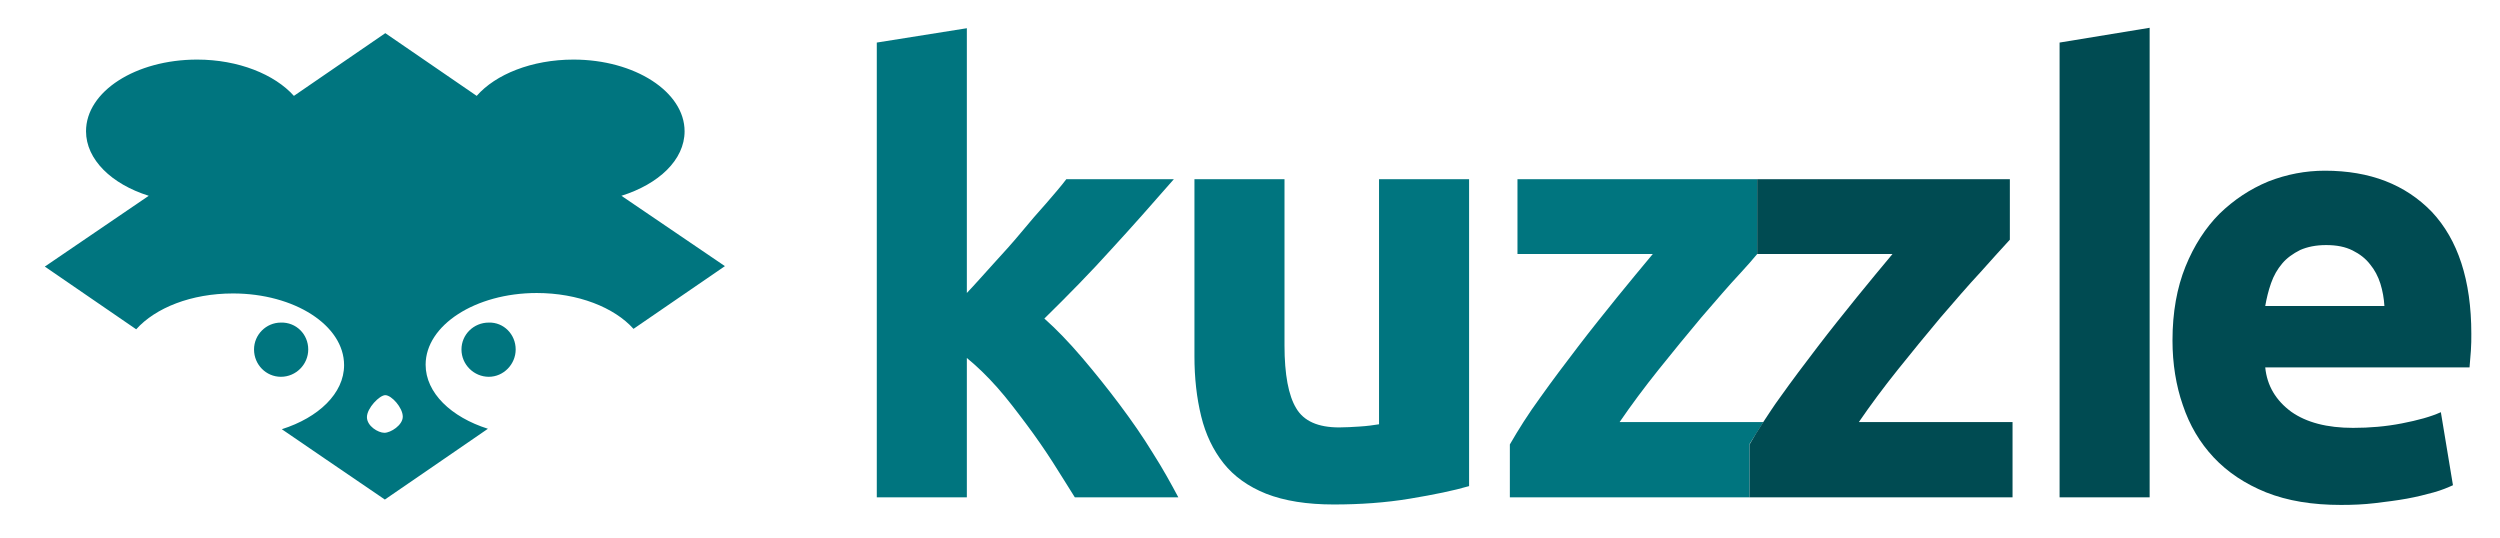
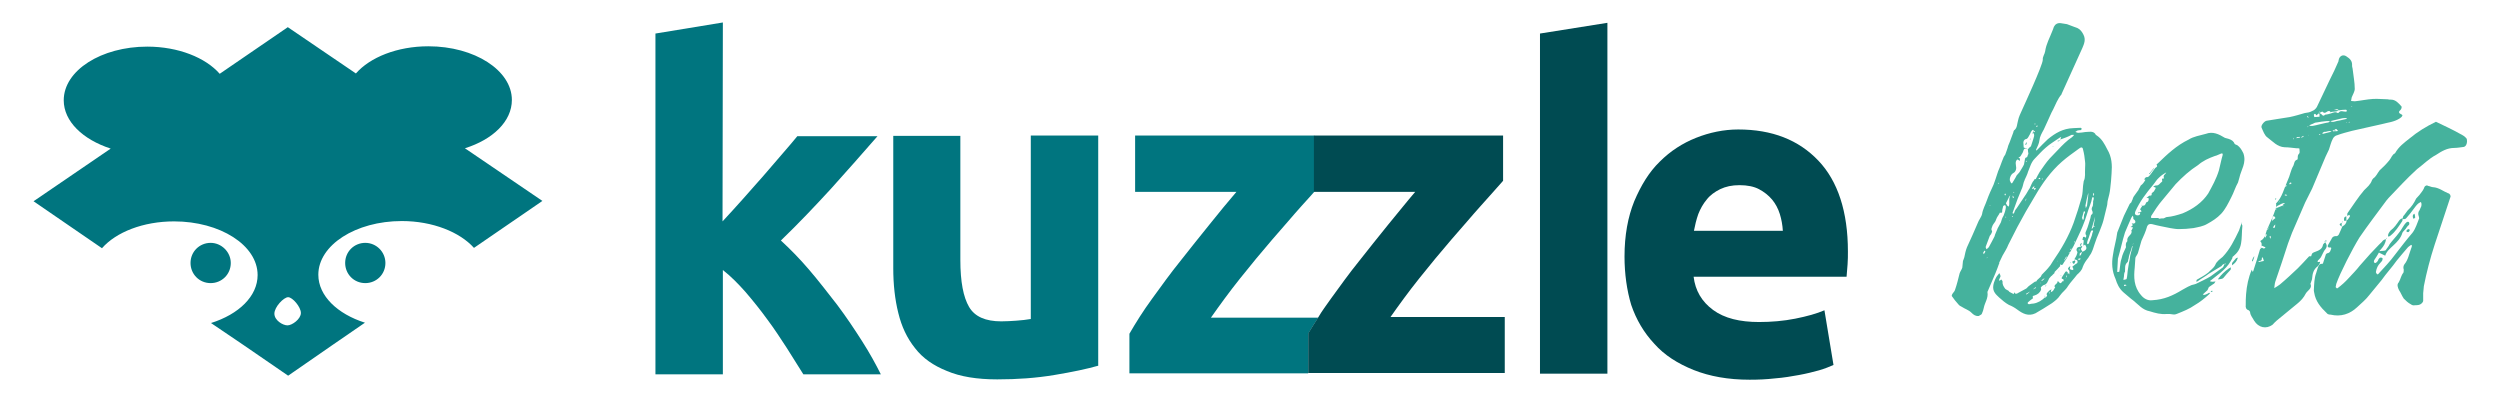
- <svg xmlns="http://www.w3.org/2000/svg" version="1.1" id="Logo" x="0px" y="0px" viewBox="0 0 558 120" style="enable-background:new 0 0 558 120;" xml:space="preserve">
-   <path style="fill:#00757F" d="M138.7,43.7c8.3-2.6,14.1-8,14.1-14.4c0-8.8-11.1-16-24.8-16c-9.3,0-17.4,3.3-21.6,8.1l-20.4-14l-20.4,14  c-4.3-4.8-12.4-8.1-21.6-8.1c-13.7,0-24.8,7.1-24.8,16c0,6.3,5.7,11.8,14,14.4L10,59.5l20.4,14c4.3-4.8,12.3-8,21.6-8  c13.7,0,24.8,7.1,24.8,16c0,6.3-5.7,11.7-13.9,14.3l9.8,6.7l13.2,9l13.4-9.2l9.6-6.6c-8.2-2.6-13.9-8-13.9-14.3  c0-8.8,11.1-16,24.8-16c9.2,0,17.3,3.2,21.6,8l20.4-14L138.7,43.7z M85.8,96.6c-1.4,0-3.9-1.5-3.9-3.5c0-2,2.8-4.9,4.1-4.9  c1.4,0,3.9,2.8,3.9,4.8C89.9,94.9,87.2,96.6,85.8,96.6z" />
-   <path style="fill:#00757F" d="M68.8,78c0,3.3-2.7,6.1-6.1,6.1c-3.3,0-6-2.7-6-6.1c0-3.3,2.7-6,6-6C66.1,71.9,68.8,74.6,68.8,78z" />
-   <path style="fill:#00757F" d="M115.1,78c0,3.3-2.7,6.1-6,6.1c-3.3,0-6.1-2.7-6.1-6.1c0-3.3,2.7-6,6.1-6C112.4,71.9,115.1,74.6,115.1,78z" />
-   <g>
-     <path style="fill:#00757F" d="M215.7,65.5c2-2.1,4-4.4,6.1-6.7c2.1-2.3,4.2-4.6,6.1-6.9s3.8-4.5,5.6-6.5c1.8-2.1,3.3-3.8,4.5-5.4H262   c-4.8,5.5-9.4,10.7-14,15.7c-4.5,5-9.5,10.1-14.9,15.4c2.7,2.4,5.5,5.3,8.4,8.7c2.9,3.4,5.7,6.9,8.4,10.5c2.7,3.6,5.2,7.2,7.4,10.8   c2.3,3.6,4.1,6.9,5.7,9.9h-23.1c-1.4-2.3-3.1-4.9-4.9-7.8c-1.8-2.8-3.8-5.7-5.9-8.5c-2.1-2.8-4.2-5.6-6.5-8.2   c-2.3-2.6-4.6-4.8-6.8-6.6V111h-20.1V9.5l20.1-3.2V65.5z" />
-     <path style="fill:#00757F" d="M327.9,108.5c-3.4,1-7.8,1.9-13.2,2.8c-5.4,0.9-11.1,1.3-17,1.3c-6,0-11-0.8-15.1-2.4c-4-1.6-7.2-3.9-9.5-6.8   c-2.3-2.9-4-6.4-5-10.5c-1-4.1-1.5-8.5-1.5-13.4V40h20.1v37.1c0,6.5,0.9,11.2,2.6,14c1.7,2.9,4.9,4.3,9.6,4.3c1.4,0,3-0.1,4.6-0.2   c1.6-0.1,3.1-0.3,4.3-0.5V40h20.1V108.5z" />
+ <svg xmlns="http://www.w3.org/2000/svg" version="1.1" id="Logo" x="0px" y="0px" viewBox="52 166.5 745.3 120" style="enable-background:new 52 166.5 745.3 120;" xml:space="preserve">
+   <style type="text/css">
+ 	.st0{fill:#45B29D;}
+ 	.st1{fill:#00757F;}
+ 	.st2{fill:none;}
+ 	.st3{fill:#004B52;}
+ 	.st4{display:none;}
+ </style>
+   <g id="Calque_1_1_">
    <g>
-       <path style="fill:#00757F" d="M393.6,94.2h-32.1c2.6-3.8,5.5-7.7,8.7-11.7c3.2-4,6.4-7.9,9.5-11.6c3.2-3.7,6.1-7.1,8.9-10.1    c1.4-1.5,2.6-2.9,3.6-4.1h0V40h-53.5v16.7h30.2c-2.4,2.9-5.1,6.1-8,9.7c-2.9,3.6-5.8,7.2-8.7,11c-2.9,3.8-5.7,7.5-8.4,11.3    c-2.7,3.7-4.9,7.2-6.8,10.5V111h53.5V99.1C391.5,97.5,392.5,95.9,393.6,94.2z" />
-       <path style="fill:#004B52" d="M414.9,94.2c2.6-3.8,5.5-7.7,8.7-11.7c3.2-4,6.4-7.9,9.5-11.6c3.2-3.7,6.1-7.1,8.9-10.1    c2.8-3.1,4.9-5.5,6.6-7.3V40h-53.5h-2.9v16.7h0h30.2c-2.4,2.9-5.1,6.1-8,9.7c-2.9,3.6-5.8,7.2-8.7,11c-2.9,3.8-5.7,7.5-8.4,11.3    c-1.4,1.9-2.6,3.8-3.8,5.6c-1.1,1.7-2.1,3.3-3,4.9V111h5.2h53.5V94.2H414.9z" />
+       <g>
+         <path class="st0" d="M681.5,218.2c-0.1,1.5-0.2,3.1-0.4,4.5c-0.1,1.1-0.4,2.3-0.7,3.4c-0.2,0.7-0.1,1.3-0.3,1.9l-1,4.1     c-0.3,1.2-0.8,2.3-1.2,3.4c-0.6,1.3-1.1,2.7-1.5,3.9c-0.3,0.8-0.4,1.4-0.8,2.2c-0.2,0.6-0.7,1.1-1,1.7c-0.7,0.9-1.3,1.7-1.7,2.8     c-0.2,0.9-1,1.7-1.7,2.3c-0.9,1.2-1.9,2.2-2.7,3.4c-0.6,1.1-1.7,1.8-2.3,2.7c-0.7,1.1-1.7,1.8-2.5,2.4c-1.7,1.1-3.3,2.1-4.9,3     c-2.1,1-3.8,0.1-5.4-1.1c-0.8-0.6-1.7-1.1-2.5-1.4c-1.1-0.6-2-1.4-2.9-2.2c-0.4-0.4-1-0.9-1.3-1.4c-0.9-1.3-0.4-2.8,0.1-4     c0.2-0.4,0.4-0.9,0.8-1.3c0.1-0.2,0.3-0.3,0.4-0.6c0.2,0.3,0.4,0.7,0.4,0.9c0,0.3-0.3,0.7-0.4,1v0.4c0.1,0,0.3-0.1,0.4-0.2     l0.2-0.2c0.1,0.2,0.4,0.4,0.4,0.6c-0.1,0.9,0.3,1.5,0.8,2.2c0.2,0.2,0.7,0.4,1,0.6c0.1,0.2,0.2,0.3,0.4,0.4     c0.3,0.2,0.7,0.3,1.1,0.6l0.2-0.6c0.2,0.6,0.7,0.6,1.2,0.2l2.4-1.3l0.7-0.7l1.8-1.3c0.2,0,0.3-0.1,0.6-0.2v-0.2l1.2-1.1l0.3-0.6     c0.8-0.8,1.7-1.7,2.3-2.5c0.4-0.4,0.7-1.1,1-1.5c2.5-3.6,4.7-7.4,6.2-11.5c0.9-2.5,1.7-5.1,2.4-7.6c0.3-1.1,0.3-2.3,0.4-3.4     c0.1-0.4,0.1-1,0.2-1.4c0.6-1.2,0.3-2.4,0.4-3.7c0-0.7,0.1-1.4,0-2.1c-0.1-1.2-0.3-2.5-0.6-3.6c-0.1-0.8-0.6-0.8-1.2-0.3     c-1.8,1.3-3.5,2.5-5.1,3.9c-3.3,2.9-5.8,6.4-8,10.2c-1.9,3.1-3.6,6.1-5.3,9.3l-2.7,5.3c-0.4,1.1-1.1,2.1-1.7,3.2l-1,2.1h0.1     c-0.1,0-0.1,0-0.1,0.1l0.1,0.1H648c-0.3,0.9-0.7,1.9-1.1,2.9l-2.3,5.4c-0.1,0.1-0.1,0.2-0.1,0.3c0.3,1.8-0.8,3.1-1.1,4.7     c-0.1,0.6-0.3,1.1-0.6,1.8c-0.1,0.2-0.6,0.4-0.9,0.6c-0.9,0.1-1.5-0.3-2.2-1c-0.8-0.8-1.9-1.1-2.8-1.7c-0.4-0.2-0.8-0.4-1.1-0.8     c-0.7-0.8-1.3-1.5-1.9-2.4c-0.1-0.1,0-0.4,0.1-0.6c0.2-0.4,0.7-0.8,0.8-1.2c0.6-1.7,1-3.4,1.4-5c0.2-0.6,0.6-1.1,0.8-1.7     c0.1-0.7,0.1-1.3,0.2-2c0.1-0.3,0.3-0.7,0.4-1.1c0.2-1,0.4-2,0.8-3c1.1-2.4,2.2-4.8,3.2-7.2c0.3-0.9,1.1-1.8,1.3-2.7     c0.2-1.4,1-2.8,1.4-4c0.6-1.7,1.3-3.2,2-4.7c0.4-1.1,0.8-2.2,1.1-3.2l0.3-0.9c0.6-1.3,1-2.7,1.5-3.8c0.1-0.4,0.4-0.8,0.6-1.1     c0.3-0.9,0.7-1.8,0.9-2.7c0.6-1.3,1-2.7,1.5-3.9c0-0.2,0.1-0.4,0.2-0.6c1-0.7,0.9-1.9,1.2-2.9c0.2-1.1,0.8-2.3,1.3-3.4     c0.3-0.7,6.1-13.2,6.1-14.8c-0.1-0.9,0.6-1.7,0.7-2.5c0.3-2.2,1.4-4.1,2.2-6.2c0.1-0.3,0.3-0.7,0.4-1.1c0.4-0.8,1.1-1.2,2-1.1     l1.9,0.3c1.1,0.4,2.2,0.8,3.2,1.2c0.8,0.4,1.3,1.1,1.7,1.9c0.8,1.5,0.2,2.8-0.3,4l-6.2,13.7v0.1c-1.2,1.4-1.8,3.1-2.5,4.5     c-0.7,1.2-1.1,2.4-1.7,3.6l-1.1,2.4c-0.6,1.1-1.2,2.1-1.3,3.2c-0.1,1-0.6,1.9-1,2.8v0.3l0.3-0.2c1.1-1.1,2.1-2.2,3.2-3.2     c2.2-1.8,4.5-3.2,7.6-3.3c0.7,0,1.4-0.1,2.2-0.1c0.1,0,0.3,0.2,0.3,0.3s-0.1,0.3-0.3,0.4c-0.2,0-0.6,0-0.9,0.1     c-0.2,0-0.4,0.3-0.7,0.4c0.2,0.1,0.6,0.3,0.8,0.3c0.4,0,0.9-0.1,1.2-0.1c0.7-0.1,1.2-0.2,1.9-0.2c0.9-0.1,1.8,0,2.2,0.9l0.3,0.2     c1.5,1,2.3,2.5,3.1,4.1C681.6,213.3,681.7,215.7,681.5,218.2z M643.9,241.5l-0.3-0.3l-0.4,0.7c0,0.1,0.2,0.2,0.2,0.4     C643.6,242,643.7,241.8,643.9,241.5z M650,228.2c0-0.2-0.2-0.3-0.2-0.6c-0.2,0.1-0.4,0.2-0.6,0.3c-0.1,0.6-0.3,1-0.3,1.4     c0,0.6,0,0.7-0.7,0.6c-0.3,0.7-0.9,1.3-1.1,2c-0.2,0.8-0.8,1.2-1.1,1.9c-0.1,0.4-0.4,0.9-0.3,1.2c0.1,0.4,0.3,0.4,0.1,0.8     c-0.1,0.3-0.3,0.7-0.6,1L644,240c-0.1,0.2,0.1,0.6,0.2,0.8c0.2-0.1,0.4-0.3,0.7-0.6c0.6-1,1.1-2.1,1.7-3.2     c0.2-0.8,0.6-1.5,0.9-2.3c0-0.2,0.2-0.3,0.3-0.6l0.7-1.3c0.2-0.7,0.4-1.4,0.8-2C649.6,230.1,649.9,229.2,650,228.2z M644.4,243.2     c-0.1,0.1-0.1,0.2-0.1,0.3l0.3-0.4C644.6,243.2,644.5,243.2,644.4,243.2z M645.1,227.9c0.1-0.1,0.2-0.2,0.3-0.2l-0.1-0.1     C645.2,227.7,645.1,227.8,645.1,227.9z M647.6,221.3L647.6,221.3l0.4-0.2c0,0-0.1-0.1-0.2-0.1L647.6,221.3z M649.6,224.6l0.2,0.2     c0-0.1,0.1-0.2,0.2-0.4c-0.1-0.1-0.2-0.1-0.2-0.2C649.7,224.2,649.6,224.4,649.6,224.6z M650.1,231.3c-0.1-0.1-0.2-0.2-0.3-0.2     c0,0-0.1,0.1,0,0.1c0,0,0,0.1,0.1,0.1C649.9,231.4,650,231.3,650.1,231.3z M651.3,224.7c0,0.1-0.1,0.1-0.2,0.2     c-0.3,0.7-0.7,1.4-1.1,2.2l0.4,0.7l0.4,0.3c0.1-0.2,0.2-0.4,0.2-0.7V226c0-0.4,0.2-0.8,0.2-1.2     C651.4,224.9,651.3,224.8,651.3,224.7z M651.2,232.1l-0.1,0.2v0.1C651.2,232.3,651.2,232.2,651.2,232.1z M652,220.9     c0.4-0.7,0.9-1.4,1.2-2.1c0.3-0.4,0.8-0.8,1-1.2c0.4-0.7,0.9-1.4,1.2-2.1c0.1-0.3,0.1-0.8,0.2-1.1c0.1-0.4,0-0.9,0.6-1     c0.2,0,0.3-0.6,0.4-0.9h0.1c0-0.2,0-0.4-0.1-0.8c0-0.2,0-0.8-0.2-0.8c-0.3-0.1-0.9-0.3-1.1,0.3c-0.1,0.4-0.3,0.9-0.6,1.3     c-0.1,0.2-0.3,0.6-0.6,0.8c-0.1,0.1-0.3,0.1-0.4,0.2c0.1,0,0.2,0.1,0.3,0.1c0.1,0.1,0.2,0.2,0.2,0.3c0,0.2-0.1,0.4-0.1,0.6     c-0.6-0.6-0.8-0.6-1.1,0.1c-0.1,0.3-0.1,0.9,0,1.3c0.2,0.8,0,1.8-0.8,2.2s-1.3,1.9-0.9,2.5C651.6,221.3,651.8,221.3,652,220.9z      M652.1,231.1l-0.2-0.2c-0.1,0.1-0.1,0.1-0.1,0.2c0,0,0,0.1,0.1,0.1C651.9,231.2,652,231.1,652.1,231.1z M652,224.8     c0,0.2,0,0.4,0.1,0.8l0.3-0.3L652,224.8z M670.3,206.7h-0.7c-1.1,0.6-2.3,1-3.4,1.4c0-0.1,0-0.1,0.1-0.2c0-0.2,0.1-0.3,0.2-0.6     c-0.1,0.1-0.3,0.1-0.4,0.2c-1.4,1-3,1.9-4.2,3c-1.2,1-2.2,2.2-3.3,3.3c-1.1,1.1-1.4,2.5-2,3.9c-0.2,0.8-0.7,1.7-1,2.4     c0,0.2-0.2,0.4-0.3,0.8c-0.2,0.7-0.3,1.4-0.7,2.2c-0.4,1.1-1,2.3-1.4,3.5c-0.4,1.1-0.8,2.2-1.2,3.3c0,0.1,0,0.2,0.1,0.3     c0.1,0,0.2-0.1,0.3-0.1c0.2-0.6,0.4-1.1,0.8-1.5l2.4-3.6c0.6-0.8,1-1.7,1.5-2.4c0.4-0.8,0.7-1.8,1.3-2.4c0.1-0.1,0.1-0.2,0.1-0.3     h0.4c0.4-0.8,0.8-1.5,1.2-2.2c1-1.4,1.9-2.8,3-4c0.8-0.9,1.7-1.7,2.4-2.5c1.3-1.4,2.7-2.8,4.2-3.8     C669.9,207.2,670.2,207,670.3,206.7z M652.4,224c0-0.1,0.1-0.1,0.1-0.2l-0.4-0.1L652.4,224z M654.4,214.8c-0.1,0-0.1-0.1-0.2-0.1     L654.4,214.8z M654.8,214.9l-0.3-0.1L654.8,214.9L654.8,214.9z M655.3,210.4c0,0.1,0.2,0.2,0.4,0.2c0.1,0.1,0.3,0.1,0.4,0.1     c0.2,0,0.4,0.6,0.7,0c0.2-0.3,0.6-0.4,0.7-0.7c0.3-1,0.7-2,0.9-2.9c0.1-0.3-0.1-0.8-0.1-1.1c0.1-0.1,0.3-0.2,0.4-0.4l-0.4-0.1     v-0.1c-0.2-0.4-0.4-0.1-0.6,0.1c-0.3,0.3-0.4,0.9-0.7,1.3c-0.2,0.3-0.4,0.9-0.8,1.1c-0.6,0.1-0.9,0.4-1,1L655.3,210.4     L655.3,210.4z M656.2,225.7L656.2,225.7c-0.2,0.1-0.4,0.3-0.5,0.7v0.1C655.9,226.1,656.1,225.9,656.2,225.7z M656,209.7h-0.2     c0-0.2,0.1-0.3,0.1-0.4c0.1-0.2,0.1-0.3,0.1-0.4c0.1,0.1,0.3,0.2,0.2,0.3C656.2,209.4,656.1,209.5,656,209.7z M655.9,214.6     c0.1,0.1,0.2,0.1,0.3,0.1c0-0.1,0.1-0.2,0.1-0.3L655.9,214.6z M656.1,254.3c0.4-0.2,0.8-0.6,1.1-0.9l-1.2,0.7L656.1,254.3     C656,254.3,656.1,254.4,656.1,254.3z M673.7,239.6c0-0.1-0.2-0.2-0.2-0.1c-0.1,0-0.2,0.1-0.3,0.3c0-0.2-0.2-0.4-0.1-0.7     c0-0.2,0.1-0.4,0.1-0.8c0,0,0-0.2-0.1-0.2c0-0.1-0.2-0.1-0.3-0.1c0.1-0.2,0.1-0.6,0.2-0.8c0-0.1,0.3-0.1,0.4-0.1     c0.6,0.6,0.4-0.1,0.6-0.3c-0.3-0.4-0.4-0.9-0.1-1.4c0.6-1.3,0.9-2.7,1.3-3.9c0.1-0.3,0.1-0.9,0.3-1c0.6-0.3,0.3-1.1,0.2-1.2     c-0.3-0.6,0-1,0.2-1.4l0.1-0.8v-0.6c0.1-0.3,0.2-0.7,0.2-1c0-0.1-0.2-0.2-0.3-0.3c0,0.1-0.1,0.2-0.2,0.3     c-0.1,0.7-0.3,1.3-0.6,2.1c-0.8,2.1-1.3,4.2-2.2,6.3c-0.8,2-1.8,3.9-2.7,5.9c-0.6,1.1-1.2,2.1-1.8,3.2c-0.4,0.8-1,1.5-1.5,2.4     l-0.4,0.1c-0.6-0.4-0.3,0-0.3,0.3c-0.6,0.7-1.1,1.2-1.7,1.8v0.3c-0.3,0.3-0.7,0.6-0.9,0.9v-0.1c-0.2,0.3-0.4,0.4-0.7,0.8     c-0.4,0.8-0.6,1.8-1.7,2c-0.2,0.1-0.6,0.4-0.8,0.7c0,0.1,0.1,0.3,0.1,0.6c-0.3,0.9-1,1.5-2,1.8c-0.6,0.1-0.6,0.3-0.4,0.8     c-0.4,0.3-1.1,0.8-1.5,1.2c-0.1,0-0.1,0.3-0.1,0.4c0.1,0.1,0.3,0.2,0.4,0.2c0.4-0.1,0.9-0.2,1.3-0.2c1.3-0.2,2.5-0.9,3.5-1.9     l-0.2-0.4h0.2v0.6l0.6-0.6c-0.4-0.7,0.1-1,0.4-1.3c0.1-0.3,0.6-0.4,0.9-0.7c-0.1,0.3-0.2,0.6-0.2,0.9l-0.6,0.2l0.2,0.2     c0.1-0.2,0.2-0.3,0.3-0.4c0.9-0.2,1-0.9,1.4-1.5c-0.4-0.2-0.2-0.4,0-0.7c0.2-0.2,0.4-0.3,0.6-0.6c0.1-0.6,0.2-0.6,0.6-0.1     c0.7,0.8,0.8-0.8,1.3-0.3V250c0-0.1-0.1-0.2-0.1-0.3c-0.4,0-0.7-0.2-0.3-0.7l0.7-1.1c0.3-0.6,0.7-0.7,1,0c0,0.1-0.1,0.1-0.1,0.2     c0,0,0,0.1,0.1,0.1v-0.3c0.2,0.1,0.3,0.3,0.4,0.4c0-0.3,0.1-0.8,0-1.1c-0.1-0.2-0.4-0.4-0.4-0.6c0.1-0.3,0.4-0.6,0.7-0.8     c0,0.2-0.1,0.4-0.1,0.7c0,0.1-0.1,0.2-0.1,0.2c0.3,0.1,0.6,0.3,0.9,0.3c0.1,0,0.3-0.2,0.2-0.3c0-0.2-0.2-0.4-0.3-0.7     c0.2-0.2,0.6-0.4,0.9-0.7c0.1-0.1,0.4-0.2,0.6-0.4c0.2-0.7,0-0.9-0.9-1.1c0.2-0.4,0.6-0.9,0.7-1.3c0.1-0.3,0.3-0.8,0.2-0.9     c-0.3-0.6-0.3-0.4-0.2-0.9c0.2-0.8,1.1-0.4,1.5-0.9c0,0.1,0.2,0.3,0.2,0.3c-0.8,0.6-0.2,1,0,1.4c-0.2,0.2-0.6,0.3-0.8,0.6v0.7     c0.1-0.1,0.3-0.2,0.4-0.4l0.3-0.8C674,241.1,674.3,240.6,673.7,239.6z M657.1,208.1l0.2-0.3c0.1,0.1,0.1,0.1,0.1,0.2L657.1,208.1     C657.2,208.1,657.1,208.1,657.1,208.1z M659,222.6h-0.6c0-0.2,0-0.4,0.1-0.7l-0.7,0.7c0,0.1,0.2,0.2,0.2,0.3l0.3-0.3     c0.1,0.2,0.1,0.4,0.2,0.6C658.7,223,658.9,222.8,659,222.6z M658,206c0.1-0.1,0.2-0.3,0.3-0.6v0.1v0.6c-0.1,0.2-0.2,0.3-0.3,0.4     V206z M658.1,252.8c0.2-0.1,0.4-0.3,0.8-0.4c0-0.1,0-0.2,0.1-0.3c-0.1,0-0.3,0.1-0.4,0.2C658.4,252.5,658.2,252.6,658.1,252.8z      M658.4,223.4C658.4,223.4,658.4,223.5,658.4,223.4l-0.1,0.2C658.4,223.5,658.4,223.5,658.4,223.4z M658.5,203.4     c0,0.1,0.1,0.1,0.2,0.3c0-0.2,0.1-0.3,0.1-0.4L658.5,203.4L658.5,203.4z M659,204.1c0,0.1,0.1,0.2,0.1,0.2c0.1,0,0.2-0.1,0.3-0.1     c0-0.1,0.1-0.1,0.1-0.2c-0.1,0-0.2-0.1-0.3,0C659.1,204,659,204.1,659,204.1z M660.3,219.7L660.3,219.7c-0.2-0.2-0.3-0.2-0.3-0.2     c-0.1,0-0.2,0.1-0.3,0.2c0.1,0.1,0.2,0.2,0.3,0.2L660.3,219.7z M660.3,250.8c0,0,0,0.1,0.1,0.2c0-0.1,0.1-0.1,0.1-0.2H660.3     L660.3,250.8z M661,219.9c0-0.1-0.1-0.2-0.1-0.2c-0.1,0.1-0.2,0.1-0.2,0.2c0,0,0,0.1,0.1,0.1C660.9,220,660.9,220,661,219.9z      M660.6,250.1c0,0,0.1,0.1,0.1,0.2l0.8-0.7c-0.1,0-0.1-0.1-0.1-0.1C661.1,249.7,660.9,249.8,660.6,250.1z M662,251.5v0.2     c-0.1,0.1-0.2,0.2-0.3,0.2C661.7,251.8,661.8,251.7,662,251.5C661.8,251.6,662,251.6,662,251.5z M664.2,210.2L664.2,210.2     c-0.2,0.2-0.2,0.1-0.3,0.1l0.1-0.1C664.1,210.1,664.1,210.2,664.2,210.2z M665.3,244.5c0.1-0.1,0.2-0.1,0.2-0.2v-0.1L665.3,244.5     z M665.4,208.5c0.3-0.1,0.7-0.2,0.9-0.2l-0.8,0.4C665.5,208.7,665.5,208.6,665.4,208.5z M665.7,247.2c0.1-0.1,0.2-0.1,0.2-0.1     S665.9,247.2,665.7,247.2c0.1,0.1,0,0.2-0.1,0.2C665.6,247.4,665.7,247.3,665.7,247.2z M666.3,208.2L666.3,208.2L666.3,208.2z      M666.3,246.1L666.3,246.1L666.3,246.1z M666.5,248.8C666.5,248.8,666.5,248.9,666.5,248.8h-0.2c0-0.1,0.1-0.2,0.1-0.2     C666.5,248.6,666.5,248.7,666.5,248.8z M667.4,244.2l0.7-1c0,0,0-0.1-0.1-0.3c-0.2,0.4-0.4,0.8-0.6,1.1L667.4,244.2L667.4,244.2z      M667.8,249.5h-0.2C667.6,249.6,667.7,249.6,667.8,249.5L667.8,249.5z M668.2,248.4l-0.3,0.7c0.1,0,0.2,0.1,0.2,0.1     C668.1,249,668.2,248.8,668.2,248.4L668.2,248.4z M668.7,241.8L668.7,241.8c0.2,0.1,0.3,0,0.3-0.1l-0.1-0.1     C668.8,241.6,668.8,241.8,668.7,241.8z M669.2,241.1l0.3-0.3v-0.2c-0.1,0-0.2,0.1-0.2,0.1C669.2,240.8,669.2,241,669.2,241.1z      M669.4,244.6L669.4,244.6c0,0.2-0.1,0.3-0.3,0.4C669.2,244.8,669.3,244.7,669.4,244.6z M670.2,244.3c0.1,0,0.2-0.2,0.3-0.2     c0.1,0.1,0.2,0.3,0.2,0.4l-0.4,0.7L670,245C669.7,244.6,669.7,244.4,670.2,244.3z M670.4,238.9c0-0.1,0.1-0.2,0.2-0.3     c0,0,0-0.1-0.1-0.2C670.4,238.5,670.3,238.7,670.4,238.9C670.2,238.8,670.3,238.8,670.4,238.9z M670.5,244L670.5,244L670.5,244z      M672.3,243.7l-0.2-0.2c-0.2,0.1-0.3,0.1-0.7,0.2c0.2,0.2,0.4,0.3,0.4,0.3C671.9,244,672,243.9,672.3,243.7z M671.9,241.2v-0.6     c0,0.1-0.1,0.3-0.2,0.4C671.7,241.1,671.8,241.2,671.9,241.2z M672.5,238.9c0,0.1,0.1,0.2,0.1,0.2c-0.1,0.2-0.2,0.4-0.2,0.7h-0.2     c0-0.1-0.1-0.3-0.1-0.3C672.2,239.2,672.4,239,672.5,238.9z M672.7,231.4c0,0.1,0.1,0.3,0.2,0.6h0.2c0-0.1,0.1-0.2,0.1-0.3     c0-0.4,0.1-0.9,0.1-1.2l0.3-0.7c0-0.1-0.1-0.2-0.1-0.3c-0.1,0-0.2,0-0.3,0.1L672.7,231.4z M673.7,227.8c0.1,0.3,0.1,0.6,0.1,0.8     l0.3-0.6c0.1-0.1,0.1-0.2,0.1-0.3l0.3-2.5c0-0.4,0.1-0.9,0.1-1.2c-0.1,0.3-0.3,0.8-0.3,1.1C674,226,673.9,227,673.7,227.8z      M676,235.3c0,0-0.3-0.2-0.4-0.1c-0.2,0.1-0.3,0.3-0.4,0.6l-0.3,0.9c-0.2,0.8-0.6,1.4-0.7,2.2c-0.1,0.1,0.1,0.2,0.1,0.4     c0.2-0.1,0.3-0.1,0.4-0.2l0.7-1.8c0.2-0.4,0.3-0.9,0.4-1.4C675.9,235.8,676,235.5,676,235.3z M676.5,234.1     c-0.1-0.1-0.1-0.1-0.1-0.2l-0.3,0.2c0.1-0.2,0.1-0.4,0.1-0.7c0.2-0.8,0.3-1.5,0.4-2.3c-0.3,1-0.6,2.1-0.9,3.1     c-0.1,0.2-0.1,0.4-0.1,0.6c0.1-0.1,0.2-0.3,0.4-0.4v-0.2L676.5,234.1L676.5,234.1z M676,224.9C676,225,676.1,225,676,224.9     c0.2-0.1,0.3-0.3,0.3-0.5c0-0.2-0.1-0.3-0.1-0.4c-0.1,0.1-0.2,0.2-0.2,0.4V224.9z" />
+         <path class="st0" d="M720.5,233.8c-0.2,1.9-0.1,3.7-0.4,5.3c-0.3,1.7-1.1,2.8-2.3,3.8c-0.1,0-0.3,0.2-0.3,0.6     c-0.3,0.6-0.7,1.2-1.1,1.8c-0.9,1.2-2.1,2.3-3.3,3.2l-1.9,1.5c-0.3,0.1-0.3,0.3-0.3,0.4c0.2,0,0.6,0.1,0.7,0.1     c0.3,0,0.7-0.1,0.9-0.1c-0.2,0.2-0.3,0.7-0.7,0.8l-1.3,0.9l-0.4,0.9l-1.1,1l-0.3,0.3c0.1,0.1,0.4,0.1,0.6,0.1     c0.4-0.2,0.9-0.3,1.2-0.6h0.3v0.2l-0.3,0.3c-1.2,1.1-2.7,2.3-4.1,3.1c-1.7,1.2-3.5,1.9-5.5,2.7c-0.6,0.3-1.3,0.1-2.1,0h-0.8     c-1.8,0.2-3.5-0.3-5.1-0.8c-2.2-0.4-3.4-2-4.9-3.2c-1-0.7-2-1.7-2.9-2.4c-1.4-1.2-2-2.7-2.4-4c-1.1-2.4-1.2-4.8-0.8-7.1     c0.3-2.3,1-4.4,1.3-6.8l0,0l2-5l1.7-3.5c0.2-0.3,0.6-0.4,0.6-0.8c0.2-0.3,0.3-0.7,0.4-1c0.1-0.1,0.1-0.3,0.2-0.4l1.3-1.8     c0.2-0.1,0.2-0.6,0.4-0.7l0.4-0.8c0.6-0.4,1-1,1.4-1.7l-0.4-0.1c0.2-0.2,0.4-0.7,0.7-0.7c0.7,0.1,1-0.6,1.3-0.9l1.3-1.8     c0.2-0.2,0.9-0.4,0.4-1c0-0.1,0.3-0.3,0.4-0.4c2.8-2.7,5.5-5.3,9.2-7.1c1.4-0.9,3.3-1.2,5.1-1.7c2.1-0.8,3.9,0.1,5.7,1.2l1.1,0.3     c0.9,0.3,1.5,0.7,1.8,1.5c0.2,0.2,0.4,0.2,0.8,0.4c0.8,0.6,1.2,1.2,1.8,2.4c1,2.9-0.7,4.9-1.2,7.3l-0.4,1.4     c-0.8,1.4-1.3,3.1-2,4.4c-0.9,1.8-1.8,3.6-3,4.9c-1.2,1.3-2.8,2.3-4.1,3c-1.3,0.8-2.8,1-4.2,1.3c-1.4,0.2-3,0.3-4.4,0.3     c-0.9,0-1.8-0.2-2.5-0.3c-1.9-0.4-3.7-0.7-5.5-1.2c-0.8-0.1-1.1,0.1-1.4,0.7c-0.4,1.5-1.1,3-1.7,4.3l-1,3.5     c-0.1,0.4-0.4,0.8-0.7,1.3c0,0.1-0.1,0.2-0.1,0.3l-0.2,2.9c-0.3,2.8-0.3,5.7,1.9,8.2c0.8,1,2,1.7,3.4,1.5     c3.5-0.2,6.1-1.4,8.9-3.1c0.8-0.4,1.5-0.9,2.3-1.2c0.4-0.3,1.1-0.3,1.8-0.6c1.4-0.7,3-1.4,4.3-2.2c1.3-0.9,2.4-1.8,3.7-2.7     c0.2-0.2,0.3-0.8,0.6-1.1c-0.4,0.1-0.8,0.3-1,0.7l-3.8,2.3c-1,0.8-2.2,1.4-3.4,2.3c-0.2,0-0.3,0-0.4,0.1l0.2-0.6     c1.2-0.7,2.4-1.3,3.5-2.2c0.6-0.7,1.5-1.2,2-2.2c0.4-1.1,1.5-1.8,2.2-2.4c2.2-2.3,3.5-5,4.9-7.9l0.8-2.3c0.1-0.1,0.2-0.2,0.3-0.4     C720,233.3,720.5,233.6,720.5,233.8z M685.8,240.2L685.8,240.2C685.9,240.3,685.9,240.2,685.8,240.2c-0.1-0.8-0.1-1.3,0.4-1.8     v-0.2c-0.2-1.4,1.7-1.7,1.2-3c-0.1-0.1,0.1-0.1,0.1-0.1l0.4-0.8c-0.2,0-0.3-0.1-0.6-0.1h-0.2c0.3-0.2,1.1-0.4,0.4-1.1h0.2     c0.4,0.2,0.9-0.1,0.9-0.4c0-0.3-0.1-0.6-0.6-0.9c0-0.4,0-0.7-0.2-1l-0.4,0.6c-0.6,1.4-1.3,2.9-1.9,4.4c-0.8,2.5-1.3,5.1-2.1,7.8     c-0.1,1.1-0.1,2.4-0.2,3.6v0.4c0.1,0,0.4,0,0.6-0.1l0.1-0.6c0.2-1.2,0.2-2.4,0.6-3.4C684.7,242.4,685.3,241.3,685.8,240.2z      M687.8,239.8c0,0-0.2,0.1-0.2,0.2c-0.2,1.1-0.9,2.3-1,3.5c-0.2,0.3-0.1,1-0.4,1.2c-0.9,0.8-0.6,1.9-0.7,2.8     c-0.4,0.6-0.2,1.2-0.4,2c0,0.1-0.1,0.2-0.1,0.4h0.3c0.3-0.1,0.7-0.1,0.7-0.3c0.2-0.8,0.2-1.5,0.3-2.3c0.2-1.1,0.3-2.3,0.6-3.4     C687,242.3,687.6,241,687.8,239.8z M686,251.5c-0.2-0.1-0.6-0.2-0.7-0.1c0,0,0,0.1-0.1,0.2c0,0.1,0.1,0.2,0.1,0.2     C685.4,251.8,685.7,251.7,686,251.5z M688,239L688,239c-0.2,0.1-0.1,0.5-0.2,0.7L688,239z M689.3,230.7c0.6,0,0.8-0.3,0.7-1     c0.7-0.1,0.4-0.3,0-0.8l0.7-1.1c0.8,0.1,0.9-0.4,1.1-0.9l0.1-0.1c0.6-0.1,0.8-0.8,0.6-1.3h-0.6c0.3-0.2,0.7-0.6,1-0.7h0.2     c-0.1,0,0,0.1-0.1,0.2h0.1v-0.2c0,0,0.4-0.1,0.4-0.2c-0.3-0.4,0.2-0.6,0.4-0.9v0.1l0.2-0.2l0.4-0.7l0.2-0.4c0.1,0,0-0.1,0-0.1     v0.1l-0.6-0.3h-0.2l0.1-0.1c0.2-0.1,0.4-0.3,0.7-0.3c0.9,0.1,1.2-0.7,1.9-1.2c0.1-0.3-0.4-1.1,0.4-0.8c0-0.2,0.1-0.3,0.1-0.4     c-0.1-0.1-0.1-0.3,0-0.6l0.6-0.7l0.1-0.1h-0.2c-0.7,0.4-1.4,0.9-2,1.5c-0.7,0.6-1.1,1.4-1.7,2.1c-2.1,2.5-4,5-5.3,7.9     C688.3,230.2,688.5,230.7,689.3,230.7z M689.5,229.7h0.4c0,0.1,0,0.2-0.1,0.2l-0.2,0.3L689.5,229.7z M690.5,227.5v0.3     c-0.1-0.1-0.1-0.1-0.2-0.1C690.4,227.7,690.4,227.6,690.5,227.5z M690.6,227.8L690.6,227.8L690.6,227.8z M692.9,218.4h-0.2     c0-0.1,0-0.2,0.1-0.2l1.2-1.5c0,0,0.1,0,0.1-0.1v0.2C693.8,217.2,693.2,217.8,692.9,218.4z M700.6,221.4l-3.9,4.7     c-1.3,1.5-2.4,3.2-3.4,4.8c-0.1,0.6,0,0.6,0.3,0.6h1.8c0.1,0.1,0.2,0.1,0.4,0.2c-0.1,0-0.2,0-0.2,0.1c0,0,0.1-0.1,0.2-0.1     c0.3-0.1,0.9-0.1,1.2-0.1c0.4-0.1,0.7-0.4,1-0.4c1.5-0.1,3.2-0.6,4.7-1.1c3.1-1.3,5.8-3.2,7.6-5.9c1.2-2.2,2.4-4.3,3.2-6.9     c0.4-1.5,0.7-3.2,1.1-4.5c0.1-0.2,0-0.4-0.1-0.6l-0.4,0.1c-0.6,0.2-1.2,0.6-1.8,0.7c-1.9,0.7-3.5,1.4-5,2.7     C704.8,217.3,702.7,219.2,700.6,221.4z M694.1,223.7c-0.1,0-0.2,0.1-0.2,0.1l-0.1-0.1H694.1z M695.2,221.3L695.2,221.3l0.1-0.3     L695.2,221.3C695.2,221.1,695.2,221.3,695.2,221.3z M711.7,253.3l-0.6,0.3v-0.2c0-0.1,0.1-0.2,0.2-0.2     C711.4,253.2,711.7,253.2,711.7,253.3z M716.5,246.5c0.1-0.1,0.3-0.1,0.6-0.3l-0.1,0.7c-0.9,0.9-1.5,1.7-2.2,2.5     c-0.3,0.3-1,0.3-1.5,0.4h-0.1c0.1,0,0.1-0.1,0.1-0.2C714.2,248.4,715.2,247.4,716.5,246.5z M715.5,245c-0.1,0-0.2,0.1-0.2,0.1     c0,0.2,0.1,0.2,0.1,0.3L715.5,245L715.5,245L715.5,245z M718.9,243.2c0.2,0.2,0.2,0.3,0.2,0.3c-0.3,0.9-0.8,1.5-1.7,2.1     c0-0.2,0-0.7,0.1-0.8l1.1-1.3C718.8,243.4,719,243.4,718.9,243.2z" />
+         <path class="st0" d="M767.4,201.8c-1.7,1.1-3.5,1.2-5.3,1.7l-4.9,1.1l-4,0.9c-1.5,0.4-3.1,0.8-4.4,1.3c-0.6,0.1-1.1,0.6-1.3,1     c-0.6,1.1-0.8,2.2-1.2,3.3l-1,2.1c-1.3,3.2-2.7,6.3-4,9.5l-2.1,4.2l-3.9,9c-0.4,1-0.8,2.1-1.2,3.2c-1.2,3.8-2.5,7.6-3.8,11.4     c-0.2,0.7-0.2,1.3-0.3,1.9c0.6-0.3,1.1-0.7,1.7-1.1c1.8-1.5,3.6-3.2,5.3-4.8c1.2-1.2,2.3-2.4,3.4-3.6h0.6c0.3-1.1,0.4-1,1.4-1.4     c0.9-0.3,1.9-0.8,2.1-1.9c0-0.3,0.4-0.6,0.7-0.9c0.6,0.9,0.6,1.5-0.2,2.4c-0.4,0.6-0.7,1.4-1.1,2.1c-0.2,0.3-0.6,0.7-0.9,1     c-0.1,0.1,0,0.3-0.1,0.4h0.4c0.1,0,0.2,0,0.3-0.1c0,0.2,0.1,0.3,0,0.4c-0.2,0.4-0.4,0.9-0.8,1.1c-1.1,0.9-1.4,2.1-1.5,3.4     c0,0.4-0.2,0.8-0.3,1.1c0,0.2-0.2,0.4-0.2,0.6c0.6,1.4-0.9,2-1.4,2.9c-0.6,1.2-1.4,2.1-2.5,3c-2.1,1.7-4.1,3.4-6.2,5.1     c-0.4,0.3-0.8,0.8-1.2,1.2c-1.9,1.4-4.2,0.9-5.5-1.2c-0.4-0.8-1.1-1.5-1.2-2.5c0-0.2-0.2-0.4-0.4-0.6c-0.8-0.2-1-0.9-0.9-1.5     c0-1.1,0-2.2,0.1-3.3c0.2-2.5,0.7-5,1.7-7.3l0.3,0.7c0.1-0.3,0.3-0.6,0.3-0.8c0.7-2,1.2-3.8,1.8-5.8c0.2-0.8,1-1.7,0.2-2.5     c-0.1,0,0-0.2,0-0.2c1.7-0.9,1.5-2.7,2.2-3.9c0.9-1.9,1.7-3.8,2.3-5.6c0.2-0.4,0.1-0.9,0.2-1.3c0-0.1-0.1-0.2-0.1-0.3     c1.9-1.9,2.4-4.5,3.5-6.9c0.7-1.4,0.9-3.1,1.7-4.4c0.3-0.6,0.2-1.5,1.1-1.8c0.2,0,0.2-0.4,0.2-0.6c0-0.4,0-0.8,0.4-1.2     c0.3-0.2,0.1-1,0.1-1.5c0-0.1-0.7-0.1-0.9-0.1c-1.2-0.1-2.3-0.3-3.5-0.3c-2.2-0.1-3.6-1.8-5.1-2.9c-0.9-0.6-1.3-1.9-1.8-3     c-0.2-0.7,0.9-1.9,1.5-2c2.3-0.4,4.5-0.7,6.9-1.1c1.5-0.3,3.1-0.8,4.5-1.2c0.8-0.1,1.5-0.2,2.2-0.6c0.6-0.2,1.1-0.7,1.4-1.2     l3.9-8.2c0.9-1.8,1.7-3.4,2.4-5.1c0.1-0.2,0.2-0.4,0.2-0.7c0.2-1.2,1.3-1.8,2.3-1.1c1.1,0.7,1.8,1.4,1.7,2.8     c0,0.4,0.2,0.8,0.2,1.2c0.2,1.9,0.6,3.7,0.6,5.7c0,0.8-0.6,1.7-0.9,2.5c-0.1,0.3-0.1,0.7-0.2,1.1l1.1,0.1     c1.9-0.2,3.7-0.6,5.4-0.7c1.5-0.1,3.1,0.1,4.4,0.1c0.3,0.1,0.7,0.1,1,0.1c1.4,0,2.3,1.1,3.1,2c0.2,0.1,0,0.8-0.2,1     c-0.7,0.6-0.7,1,0.2,1.4C768.4,200.8,768.3,201.2,767.4,201.8z M723.5,244.5c-0.1-0.3-0.2-0.4-0.1-0.4c0.1-0.4,0.3-0.8,0.6-1.2     c0,0.1,0.1,0.2,0,0.3C723.9,243.5,723.8,244,723.5,244.5z M726.9,244.3l-0.3-1c-0.1,0-0.2,0-0.2-0.1c0,0.1-0.1,0.1-0.1,0.2     c0.1,0.6-0.2,0.9-0.8,0.9c-0.1,0-0.2,0.1-0.2,0.2l0.1,0.1L726.9,244.3z M727.4,240.3c-0.1-0.1-0.2-0.2-0.3-0.2l-0.9-0.4l-0.3,0.9     c-0.1,0,0,0.1,0.1,0.1c0.2-0.7,0.6-0.1,0.9-0.1C727.1,240.6,727.2,240.4,727.4,240.3z M727.8,236.5l-0.3-0.2l-0.3,0.7     c0,0,0,0.2,0.1,0.4C727.4,237.1,727.6,236.9,727.8,236.5z M728.1,235c0.1-0.3,0.3-0.6,0.4-0.9V234c-0.1,0.3-0.3,0.7-0.6,1H728.1z      M729,237.1c-0.1-0.1-0.2-0.2-0.2-0.3c-0.1,0.1-0.2,0.2-0.2,0.3s0.1,0.2,0.3,0.6C728.9,237.3,729,237.2,729,237.1z M729.1,232.9     L729.1,232.9C729,232.9,729,232.9,729.1,232.9z M730.1,231.7L730.1,231.7c0.5-0.2,0-0.5-0.1-0.7c-0.1-0.1-0.4,0-0.4,0.1     c-0.2,0.4-0.2,1-0.3,1.4C729.4,232.2,729.8,232,730.1,231.7z M730.3,233.4c0,0.1-0.1,0.1-0.2,0.2l-0.3,0.4     c-0.1,0.1-0.1,0.3-0.2,0.4c0.2,0,0.6,0,0.6-0.1C730.2,234.1,730.3,233.8,730.3,233.4z M730.6,225.8l-0.3,0.3v-0.3     c0-0.1,0.1-0.1,0.1-0.2C730.5,225.6,730.6,225.7,730.6,225.8z M733.2,227.2c-0.1-0.1-0.3-0.2-0.6-0.1c-0.7,0.2-1.2,0.6-1.9,0.9     c-0.1,0.1-0.1,0.3-0.2,0.6v0.3c0,0-0.1,0.1-0.1,0.2h0.1c0-0.1,0.1-0.2,0.1-0.2c0-0.1,0-0.2-0.1-0.3l2.2-0.9     c0,0.1-0.1,0.1-0.1,0.2v0.3c0-0.2,0.1-0.3,0.1-0.6l-0.1-0.1l0.1-0.1C732.8,227.4,733.1,227.2,733.2,227.2z M731.3,227     C731.3,227,731.3,227.1,731.3,227c0.2-0.2,0.3-0.5,0.3-0.8L731.3,227z M733.9,224.8c-0.2-0.2-0.3-0.3-0.4-0.3     c-0.2,0-0.3,0-0.4,0.1c0,0.1,0.1,0.2,0.2,0.2H733.9z M733.3,221.9c0,0,0,0.2,0.1,0.3l0.3-0.3c0,0-0.1-0.1-0.1-0.2L733.3,221.9z      M735.2,221.1l-0.3-0.2c-0.2,0.1-0.3,0.1-0.4,0.2c0,0.1,0.1,0.2,0.1,0.4L735.2,221.1z M735.8,207.9c-0.1-0.1-0.1-0.3-0.1-0.4     c0,0.1-0.1,0.3-0.1,0.6C735.7,207.9,735.8,207.9,735.8,207.9z M737.7,207.5c0-0.1-0.1-0.2-0.2-0.2c-0.2,0-0.4,0.1-0.8,0.1     c0,0,0,0.2-0.1,0.3C737,207.6,737.3,207.6,737.7,207.5z M738.7,207l-0.7,0.4v0.1c0.2,0,0.4-0.1,0.7-0.2V207z M739.8,201.2     c0,0.1,0.1,0.1,0.1,0.2l0.3,0.3c-0.1-0.3-0.1-0.6-0.2-0.6L739.8,201.2L739.8,201.2z M740.2,204.3c-0.1,0-0.1-0.1-0.2-0.1     l-0.1,0.1v0.1C739.9,204.4,740,204.4,740.2,204.3z M740.3,206.7L740.3,206.7C740.3,206.7,740.2,206.8,740.3,206.7     c-0.1,0.2,0,0.2,0,0.2C740.3,206.9,740.4,206.7,740.3,206.7z M750.9,202.1c0.2,0,0.4-0.1,0.7-0.2v-0.2h-0.8     c-0.3,0-0.7,0.1-1.1,0.2l-2.9,0.7h-1.2c-1,0.1-1.9,0.2-2.9,0.4c-0.4,0-0.9,0.2-1.2,0.4c-0.4,0.1-0.8,0.3-1.1,0.6     c0.3,0,0.9,0.1,1.2,0c1.2-0.2,2.4-0.6,3.5-0.8c0.6-0.2,1.3,0,1.5-0.7c0.3,0.3,0.7,0.4,1.2,0.3c0.6-0.2,1.2-0.3,1.8-0.4     L750.9,202.1z M741.8,200.7c0,0.2,0.1,0.7,0.2,0.7c0.6,0,1-0.1,1.5-0.1v-0.7c0-0.1-0.2-0.2-0.3-0.3l-0.6,0.6     C742.4,200.7,742.2,200.1,741.8,200.7z M742.7,200.9L742.7,200.9C742.7,200.8,742.7,200.9,742.7,200.9L742.7,200.9z M743.2,200     c0.1,0,0.2,0,0.3-0.1c0.1,0,0.1-0.1,0.2-0.1h-0.2C743.4,199.8,743.3,199.9,743.2,200L743.2,200z M743.7,206.5h-0.3     c0,0.1,0,0.1-0.1,0.2h0.4L743.7,206.5L743.7,206.5z M744.2,199.8l-0.8,0.4c0.2,0.1,0.6,0.2,0.9,0.6c0.4,0.4,0.7,0.1,0.9-0.2v0.1     c0.6-0.1,1.2-0.2,1.7-0.4c0.7-0.2,1.3-0.6,2-0.1c0.1,0,0.2,0,0.3-0.1c0.6-0.8,1.3-0.3,2.1-0.3c0.1,0,0.3-0.1,0.4-0.2     c-0.1-0.1-0.2-0.4-0.3-0.4c-0.8,0-1.5,0.1-2.2,0.2c-0.4-0.7-1-0.1-1.5-0.1c0.6,0,1,0,1.5,0.1c-0.8,0.6-1.8,0.2-2.5,0.6     c0.1-0.3-0.1-0.3-0.3-0.4c-0.8-0.1-1.1,1-1.9,0.3C744.4,199.7,744.3,199.8,744.2,199.8z M749,205.5c-0.3-0.2-0.4-0.9-1-0.3     c-0.2,0.1-0.4,0.1-0.7,0.2c0.1,0,0.2,0.1,0.4,0.1l-0.4,0.3c-0.1,0-0.2,0-0.3-0.1c-0.7-0.4-1.3,0.2-2.1,0.1     c-0.1,0-0.3,0.2-0.6,0.4l0.2,0.2l2.8-0.7c0.6-0.1,1-0.1,1.5-0.1L749,205.5z M745.7,238.4c-0.2,0-0.6,0.1-0.9,0.1l0.6-0.3     c0,0-0.1-0.1-0.1-0.2l0.2,0.2C745.6,238.3,745.6,238.4,745.7,238.4z M745.1,200.3v0.2C745.1,200.5,745.1,200.4,745.1,200.3     L745.1,200.3z M746.3,199.7c0.1,0,0.2,0.1,0.3,0.1L746.3,199.7C746.4,199.8,746.4,199.7,746.3,199.7z M748.3,205.5h-0.4     c0-0.1,0.1-0.2,0.2-0.3C748.1,205.3,748.3,205.4,748.3,205.5z M752.5,202.8c-0.2,0.1-0.3,0.1-0.4,0.1c-0.2,0.1-0.4,0.1-0.7,0.1     v0.1c0.2-0.1,0.4-0.1,0.7-0.2c0.1,0.1,0.2,0.1,0.4,0.1V202.8z M752.5,199.3l-0.3-0.2C752.3,199.2,752.4,199.3,752.5,199.3     C752.3,199.3,752.5,199.3,752.5,199.3z M753.3,198.2l-0.4,0.1l0.1,0.1L753.3,198.2z" />
+         <path class="st0" d="M786.5,210.3c-0.9,0.1-1.9,0.3-2.8,0.3c-2.2,0-3.8,1-5.5,2.1c-2.1,1.1-3.7,2.8-5.6,4.2     c-3.1,2.8-5.7,5.7-8.5,8.6l-0.6,0.7c-2.8,3.8-5.5,7.3-8.1,11.1c-2.1,3.4-5.8,10.6-6.9,13.8c-0.1,0.3-0.1,0.7-0.2,1l0.2,0.2     c0.1,0.2,0.3,0.2,0.4,0.1c1.2-0.9,2.3-1.9,3.2-2.9c1.2-1.3,2.4-2.5,3.4-3.8l3.1-3.5c1.2-1.2,2.3-2.5,3.5-3.6     c0.2-0.4,0.7-0.7,1.2-0.8c-0.1,1.2-0.7,2.1-1.4,2.9l-0.6,0.7c0.7-0.2,1.8,0,2-0.4c0.2-0.4,0.8-1,1.1-1.7c0.8-1.1,1.9-2.2,2.7-3.3     c0.9-1,1.4-2.4,2.3-3.2c0.2-0.2,0.6-0.3,0.8,0c0.1,0.3,0.1,0.6-0.1,0.8c-0.4,0.3-0.7,0.8-0.9,1.1c-0.3,0.4-0.9,0.9-1,1.2     c-0.9,3.2-4.5,4.5-5.1,6.8c0,0.1-1.4-0.7-1.9-0.9c-0.4,0.7-0.8,1.4-1.3,2.1c-0.1,0.1-0.2,0.3-0.2,0.6l0.2,0.4h0.3     c0.4-0.2,0.7-0.6,0.8-0.9c0-0.2,0.2-0.3,0.4-0.6c0.2-0.2,0.8-0.1,0.9,0.1c0,0.2,0,0.4-0.1,0.6c0,0.2-0.3,0.4-0.6,0.8     c-0.7,0.7-1.1,1.5-1.3,2.7c0,0.2,0.2,0.4,0.3,0.6c0,0.1,0.3,0.1,0.4,0c1.8-2,3.5-3.7,5.1-5.9c1.7-2.2,3.3-4.3,5.1-6.4     c1-1.3,1.4-2.9,2-4.3c0-0.2-0.1-0.6-0.2-0.9c-0.1-0.3-0.1-0.8,0.1-1.2c0.3-0.3,0.4-0.9,0.7-1.4c0.1-0.3,0.2-1-0.1-1.4     c-0.9,0.4-1.4,1.1-2,1.9c-0.7,1-1.5,2-2.4,3c-0.2,0.2-0.6,0.3-1,0.2c0-0.2,0-0.6,0.2-0.9c0.4-0.4,0.8-1.1,1.3-1.7     c1.1-1,1.9-2.2,2.5-3.5l1-1.1c0.7-0.9,1.2-1.5,1.5-2.4c0.2-0.3,0.7-0.6,1-0.3c0.6,0.1,1.1,0.4,1.5,0.4c1.8,0.1,3.2,1.3,4.5,1.8     c0.6,0.1,0.9,0.8,0.7,1.2l-4.7,14.2c-1.3,4-2.4,8.2-3.2,12.3c-0.1,0.7-0.1,1.5-0.2,2.1v2.3c-0.1,0.6-0.8,1.1-1.3,1.2     c-0.4,0.1-0.9,0.1-1.2,0.1c-0.4,0.1-0.8,0-1.2-0.3c-0.8-0.4-1.5-1.1-2.1-1.7c-0.6-0.9-0.9-1.8-1.4-2.5c-0.4-0.8-0.7-1.7-0.1-2.3     c0.6-1,0.7-2.1,1.4-2.9c0.1-0.2,0.1-0.7,0.1-1c-0.2-0.4-0.1-1.1,0.2-1.5c1.1-1.3,1.4-3.1,2-4.7c0.1-0.3,0.3-0.7,0.2-1l-0.2-0.1     c-0.4,0.3-0.9,0.6-1.1,0.9c-1,1.2-2.1,2.4-3.2,3.8c-1.4,2-3.1,3.8-4.5,5.8l-3.7,4.5c-1,1.3-2.3,2.4-3.5,3.5c-2.3,2.2-5,3-8,2.3     c-0.4,0-0.9-0.1-1.1-0.4c-1.9-1.8-3.4-3.6-3.8-6.2c0-0.2-0.1-0.3-0.1-0.6c0.1-1.9,0.1-3.6,0.7-5.2c0.3-0.8,0.4-1.7,0.9-2.4     c0.2-0.4,0.7-0.3,1.1-0.4l0.9-2.8c0.1-0.1,0.2-0.2,0.4-0.3c0.9-0.1,1-0.9,1.2-1.5c0-0.2-0.2-0.3-0.6-0.2c-0.3,0-0.6-0.3-0.4-0.7     l1.1-1.9c0.2-0.6,0.8-0.9,1.5-0.8c0.2,0,0.6-0.3,0.7-0.6c0.3-0.7,0.7-1.5,1-2.3c0.8-0.4,1.2-0.9,1.3-1.8c0.4-0.2,0.7-0.8,0.9-1.1     c0.1-0.1,0.1-0.2,0-0.3c0-0.3-0.2-0.3-0.4-0.1c-0.1,0.1-0.3,0.1-0.4,0.1c0.1-0.3,0.1-0.6,0.1-0.7c1.7-2.4,3.2-4.8,5-6.9     c0.9-0.9,1.9-1.7,2.3-2.9c0.1-0.2,0.2-0.4,0.4-0.6c0.9-0.6,1.2-1.5,1.9-2.4c1-0.9,2-1.9,2.9-3c0.6-0.7,0.8-1.7,1.7-2.1     c1.1-2,2.8-3.2,4.3-4.4c2.4-2,5-3.6,7.9-5c2.5,1.2,4.9,2.3,7.2,3.6c0.8,0.4,1.5,0.8,2,1.5C787.6,208.7,787.4,210.1,786.5,210.3z      M750.1,232.9v1.1c-0.1,0-0.2-0.1-0.2-0.1C749.3,233.4,749.4,233.3,750.1,232.9z M750.2,232.8c0.1-0.2,0.1-0.2,0.3-0.3     C750.5,232.6,750.4,232.8,750.2,232.8z M751.5,231v1.3h-0.7v-0.5C750.8,231.3,751,231.1,751.5,231z M763.3,237.8     c0.1-0.2,0.1-0.3,0.3-0.4C763.7,237.5,763.4,237.7,763.3,237.8z M767.2,232.3c0.3-0.4,0.7-0.7,1.1-0.7c-0.1,0.3,0,0.7-0.2,0.9     c-1,1.5-2,3.1-3.4,4.2c-0.2,0.2-0.4,0.3-0.8,0.3c0-0.8,0.3-1.2,0.8-1.8C765.8,234.4,766.5,233.3,767.2,232.3z M769.5,235.1     c0.2-0.2,0.4-0.3,0.7-0.3l0.2,0.3c-0.1,0.3-0.3,0.7-0.6,0.6c-0.1,0-0.3-0.1-0.4-0.2C769.4,235.3,769.5,235.1,769.5,235.1z      M771.5,231.7c-0.1-0.2-0.2-0.3-0.2-0.6c0-0.2,0-0.4,0.1-0.6l0.4-0.3c0.1,0.3,0.2,0.7,0.2,1C772.2,231.3,771.6,231.8,771.5,231.7     z" />
+       </g>
+       <g>
+         <g>
+           <g>
+             <g>
+               <g>
+                 <g>
+                   <g>
+                     <path class="st1" d="M190.6,210.7c8.3-2.6,14-8,14-14.4c0-8.8-11.1-16-24.9-16c-9.3,0-17.4,3.3-21.6,8.1l-20.3-13.8           l-20.3,13.9c-4.2-4.8-12.3-8.1-21.6-8.1c-13.7,0-24.9,7.1-24.9,16c0,6.3,5.7,11.7,14,14.4L62,226.5l20.4,14           c4.2-4.8,12.3-8,21.5-8c13.7,0,24.9,7.1,24.9,16c0,6.3-5.6,11.7-13.9,14.3l9.9,6.7l13.1,9l13.3-9.2l9.6-6.6           c-8.2-2.6-13.9-8-13.9-14.3c0-8.8,11.1-16,24.9-16c9.2,0,17.3,3.3,21.5,8l20.4-14L190.6,210.7z M137.7,263.5           c-1.4,0-3.9-1.5-3.9-3.5c0-2,2.8-4.9,4.1-4.9s3.8,2.9,3.8,4.7S139.1,263.5,137.7,263.5z" />
+                     <g>
+                       <g>
+                         <path class="st1" d="M120.8,244.9c0,3.4-2.7,6-6,6c-3.4,0-6-2.7-6-6c0-3.4,2.7-6,6-6C118,238.9,120.8,241.6,120.8,244.9z             " />
+                       </g>
+                       <g>
+                         <path class="st1" d="M166.9,244.9c0,3.4-2.7,6-6,6c-3.4,0-6-2.7-6-6c0-3.4,2.7-6,6-6S166.9,241.6,166.9,244.9z" />
+                       </g>
+                     </g>
+                   </g>
+                 </g>
+               </g>
+             </g>
+             <g>
+               <path class="st1" d="M267.4,232.5c2-2.2,4-4.3,6.1-6.7c2.1-2.4,4.1-4.6,6.1-6.9s3.8-4.4,5.6-6.5c1.8-2.1,3.3-3.8,4.5-5.3h23.9        c-4.7,5.4-9.4,10.7-13.9,15.7c-4.5,4.9-9.5,10.2-14.9,15.4c2.7,2.5,5.5,5.3,8.4,8.7c2.9,3.4,5.6,6.9,8.4,10.5        c2.7,3.6,5.1,7.2,7.4,10.8c2.3,3.6,4.1,6.9,5.6,9.9h-23.1c-1.5-2.4-3.1-4.9-4.9-7.8c-1.9-2.9-3.7-5.7-5.8-8.5        c-2.1-2.9-4.2-5.5-6.5-8.2c-2.3-2.6-4.5-4.8-6.8-6.6v31.1h-20.1V176.5l20.1-3.3L267.4,232.5L267.4,232.5z" />
+               <path class="st1" d="M379.5,275.5c-3.5,1-7.8,1.9-13.2,2.8c-5.4,0.9-11,1.3-17,1.3c-6,0-11-0.8-15-2.5c-4-1.6-7.2-3.8-9.5-6.8        c-2.4-3-4-6.4-5-10.5c-1-4-1.5-8.5-1.5-13.3v-39.5h20V244c0,6.5,0.9,11.1,2.6,14c1.7,2.9,4.9,4.3,9.6,4.3c1.5,0,3-0.1,4.5-0.2        c1.6-0.1,3.1-0.3,4.3-0.5v-54.7h20.1V275.5z" />
+               <g>
+                 <path class="st2" d="M431.2,237.9c-3.2,3.6-6.3,7.6-9.6,11.6c-3.2,4-6.1,8-8.7,11.7h32c1.2-1.8,2.5-3.6,3.8-5.6         c2.7-3.7,5.4-7.5,8.4-11.2c3-3.7,5.8-7.4,8.7-10.9c2.9-3.6,5.5-6.8,8-9.7h-30.2c-1.1,1.2-2.3,2.6-3.6,4         C437.3,230.8,434.4,234.1,431.2,237.9z" />
+                 <path class="st1" d="M445,261.2h-32c2.6-3.7,5.5-7.7,8.7-11.7c3.2-4,6.4-7.9,9.6-11.6c3.2-3.6,6.1-7.1,8.9-10.2         c1.4-1.5,2.6-2.9,3.6-4l0,0v-16.8h-53.4v16.8h30.2c-2.5,2.9-5.1,6.1-8,9.7s-5.8,7.2-8.7,10.9c-3,3.7-5.7,7.5-8.4,11.2         s-4.9,7.2-6.8,10.5v11.8H442v-11.8C442.9,264.5,443.9,262.8,445,261.2z" />
+                 <path class="st3" d="M466.4,261.2c2.6-3.7,5.5-7.7,8.7-11.7c3.2-4,6.4-7.9,9.6-11.6c3.2-3.6,6.1-7.1,8.9-10.2         c2.8-3.1,4.9-5.5,6.5-7.3v-13.5h-53.4h-3v16.8l0,0h30.2c-2.5,2.9-5,6.1-8,9.7c-2.9,3.6-5.8,7.2-8.7,10.9         c-3,3.7-5.7,7.5-8.4,11.2c-1.4,2-2.7,3.7-3.8,5.6c-1.1,1.7-2.1,3.3-3,4.8v11.8h5.2h53.4V261h-34.2V261.2z" />
+               </g>
+               <polygon class="st3" points="511.1,176.5 511.1,277.9 531.2,277.9 531.2,173.3       " />
+               <path class="st3" d="M536.3,243c0-6.3,1-11.8,2.9-16.5c2-4.7,4.4-8.7,7.6-11.8c3.2-3.2,6.8-5.5,10.8-7.1        c4-1.6,8.3-2.5,12.6-2.5c10.1,0,18,3.1,23.9,9.3c5.8,6.1,8.8,15.2,8.8,27.1c0,1.2,0,2.5-0.1,3.8s-0.2,2.7-0.3,3.7h-45.6        c0.5,4.1,2.4,7.4,5.8,9.9s8,3.6,13.7,3.6c3.6,0,7.3-0.3,10.8-1c3.5-0.7,6.4-1.5,8.7-2.5l2.7,16.3c-1.1,0.5-2.6,1.1-4.3,1.6        c-1.8,0.5-3.8,1-6,1.4s-4.5,0.8-7.1,1c-2.6,0.3-5,0.4-7.6,0.4c-6.4,0-11.9-1-16.7-2.9c-4.7-1.9-8.7-4.4-11.7-7.8        c-3.1-3.3-5.4-7.2-6.9-11.6C537,253.1,536.3,248.1,536.3,243z M583.5,235.3c-0.1-1.7-0.4-3.4-0.9-5c-0.5-1.6-1.3-3.1-2.3-4.3        c-1.1-1.3-2.4-2.3-3.9-3.1s-3.5-1.2-5.8-1.2c-2.3,0-4.1,0.4-5.8,1.2c-1.6,0.8-3,1.8-4,3.1c-1.1,1.3-1.9,2.8-2.5,4.3        c-0.6,1.7-1,3.4-1.3,5H583.5z" />
+             </g>
+           </g>
+         </g>
+       </g>
    </g>
-     <polygon style="fill:#004B52" points="459.7,9.5 459.7,111 479.8,111 479.8,6.2  " />
-     <path style="fill:#004B52" d="M484.9,76c0-6.3,1-11.8,2.9-16.5c1.9-4.7,4.5-8.7,7.6-11.8c3.2-3.1,6.8-5.5,10.9-7.2c4.1-1.6,8.3-2.4,12.6-2.4   c10.1,0,18,3.1,23.9,9.2c5.8,6.2,8.8,15.2,8.8,27.2c0,1.2,0,2.5-0.1,3.8c-0.1,1.4-0.2,2.6-0.3,3.7h-45.6c0.4,4.1,2.4,7.4,5.8,9.9   c3.4,2.4,8,3.6,13.8,3.6c3.7,0,7.3-0.3,10.9-1c3.6-0.7,6.5-1.5,8.7-2.5l2.7,16.3c-1.1,0.5-2.5,1.1-4.3,1.6c-1.8,0.5-3.8,1-6,1.4   c-2.2,0.4-4.6,0.7-7.1,1c-2.5,0.3-5,0.4-7.6,0.4c-6.4,0-11.9-0.9-16.7-2.8c-4.7-1.9-8.6-4.5-11.7-7.8c-3.1-3.3-5.4-7.2-6.9-11.7   C485.7,86.1,484.9,81.2,484.9,76z M532.2,68.3c-0.1-1.7-0.4-3.4-0.9-5c-0.5-1.6-1.3-3.1-2.3-4.3c-1-1.3-2.3-2.3-3.9-3.1   c-1.6-0.8-3.5-1.2-5.9-1.2c-2.3,0-4.2,0.4-5.8,1.1c-1.6,0.8-3,1.8-4,3c-1.1,1.3-1.9,2.7-2.5,4.4c-0.6,1.7-1,3.4-1.3,5.1H532.2z" />
  </g>
+   <g id="calages" class="st4">
+ </g>
</svg>
